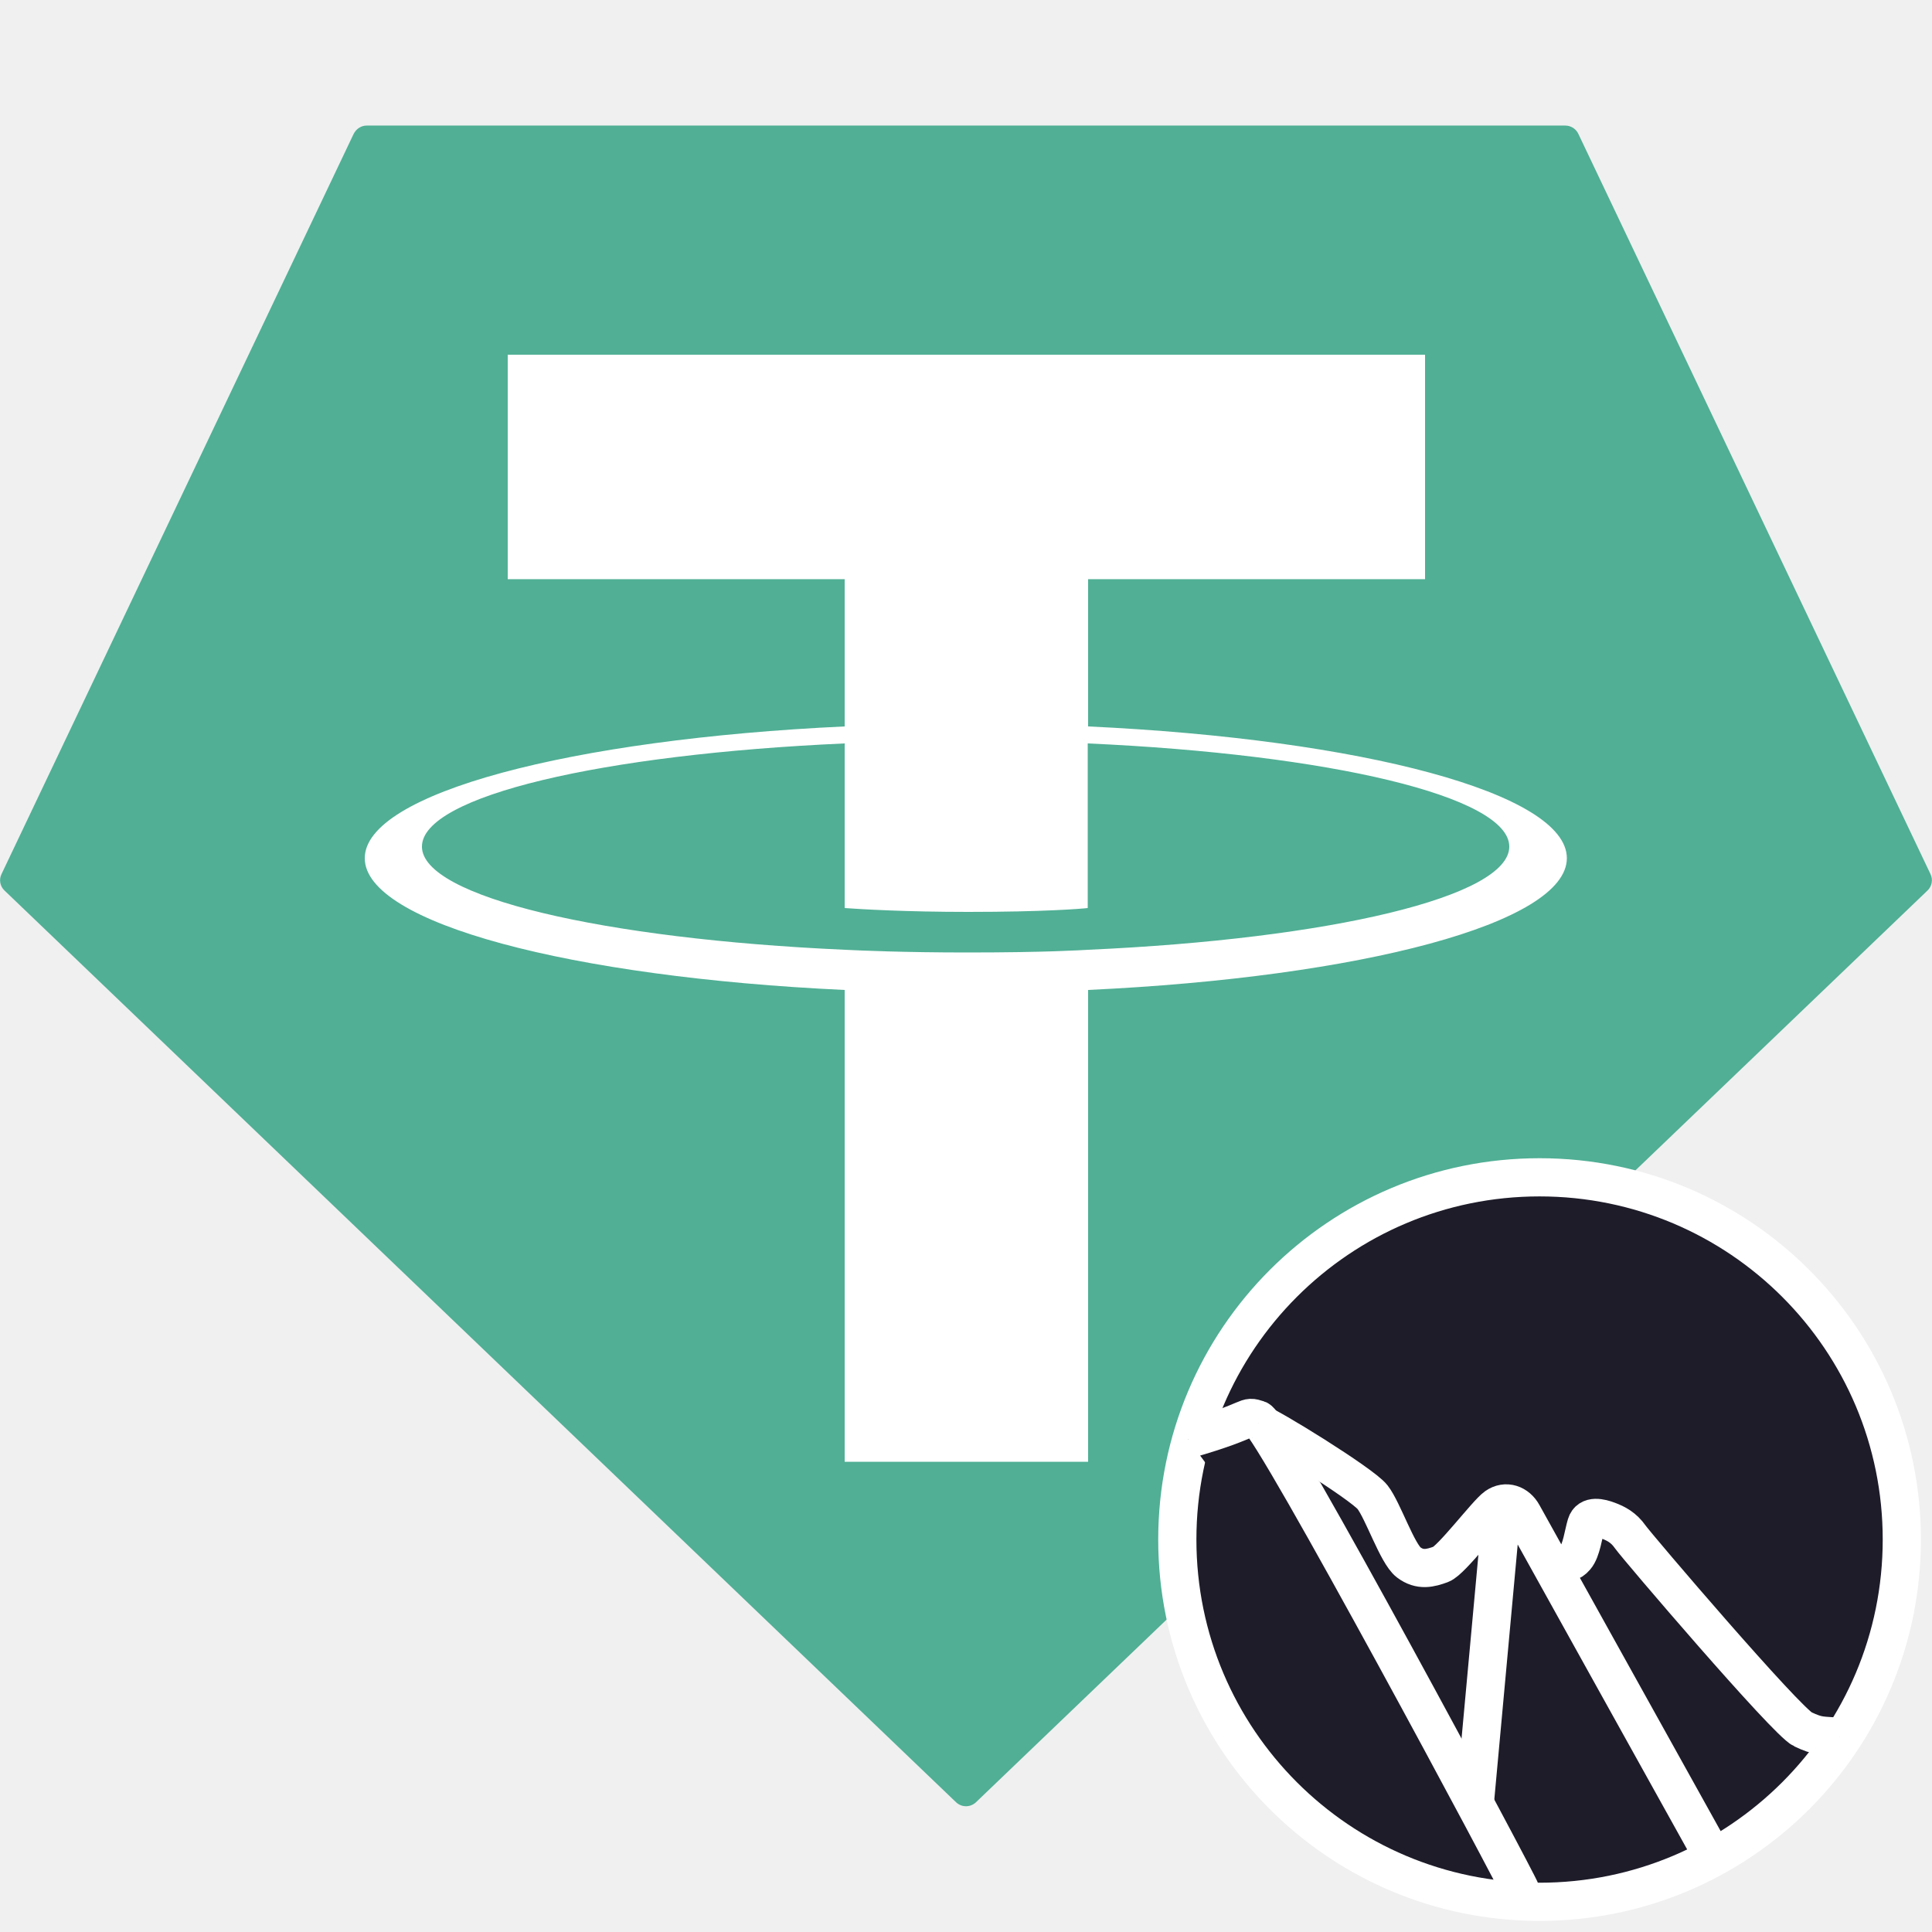
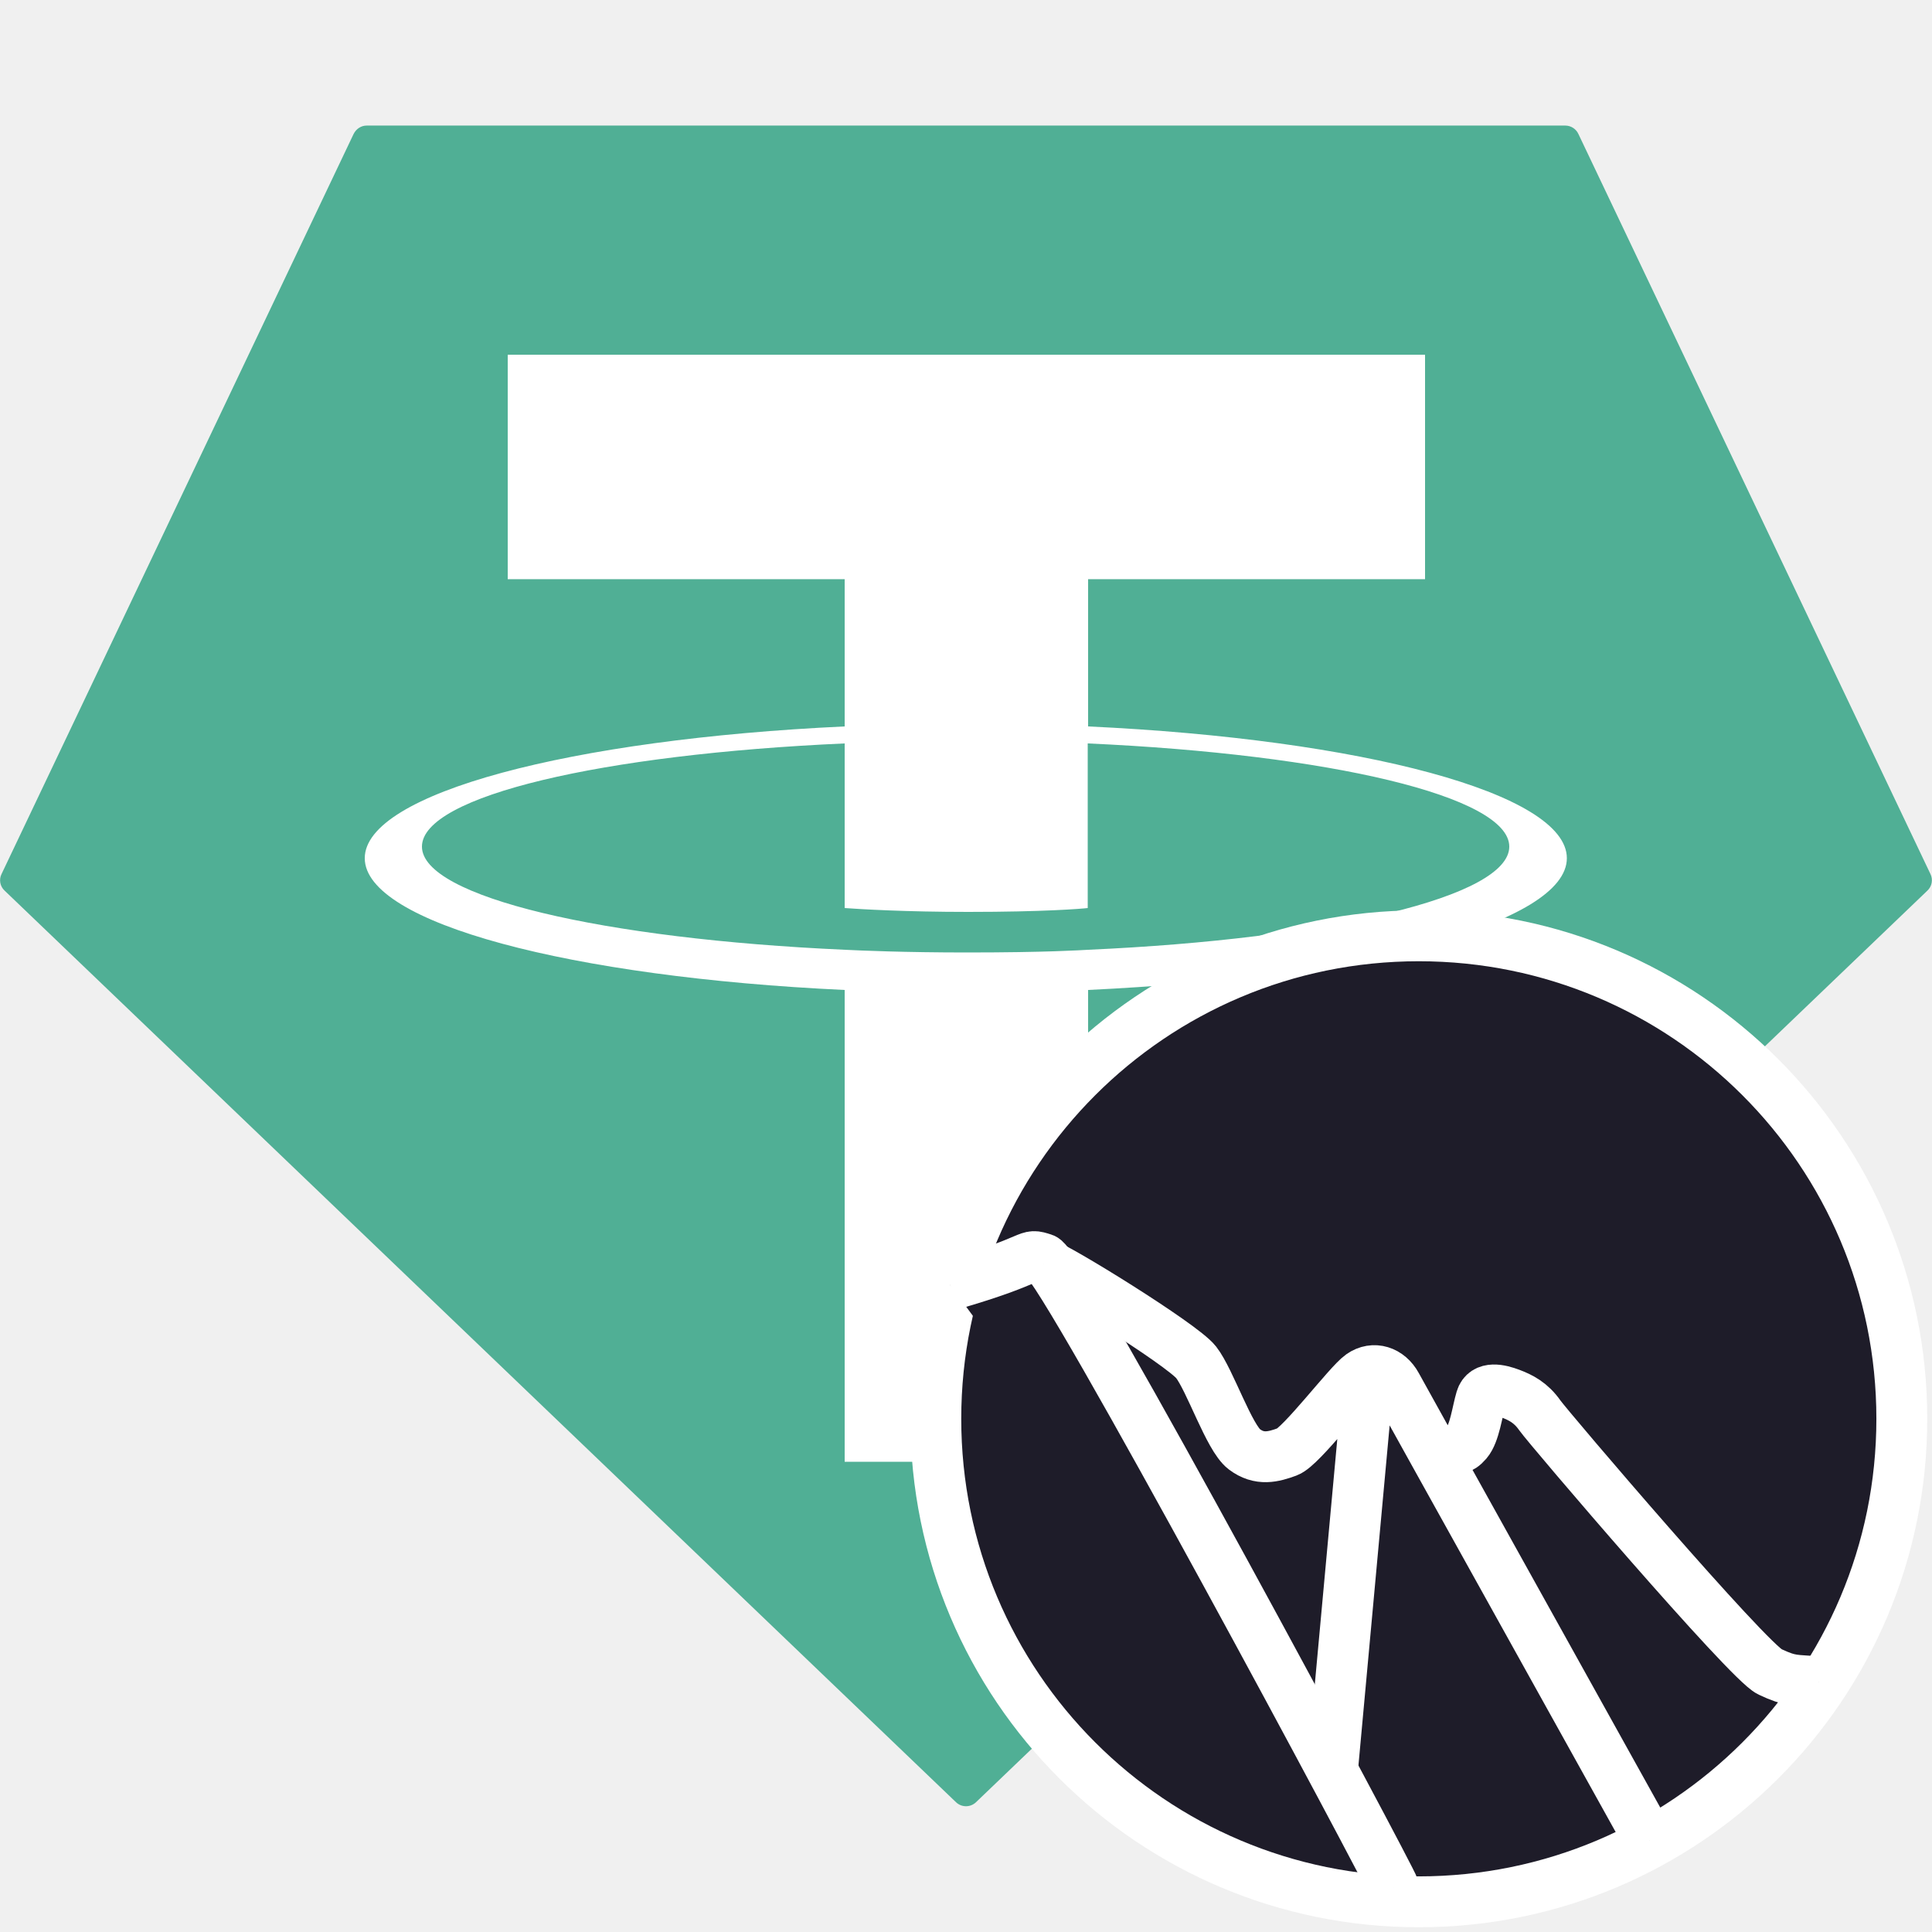
<svg xmlns="http://www.w3.org/2000/svg" viewBox="0 0 128 128">
  <path fill="#50AF95" d="M23.424 8.883.102 57.907a.934.934 0 0 0 .205 1.101l63.027 60.39a.957.957 0 0 0 1.332 0l63.027-60.39a.94.94 0 0 0 .205-1.1L104.576 8.882a.96.96 0 0 0-.87-.563H24.294c-.358 0-.69.205-.87.563" />
  <path fill="#fff" d="M72.09 62.925c-.461.025-2.79.179-8.013.179-4.147 0-7.091-.128-8.115-.18-16.026-.716-28.007-3.506-28.007-6.834 0-3.354 11.955-6.119 28.007-6.836V60.16c1.05.077 4.044.256 8.192.256 4.966 0 7.475-.205 7.91-.256V49.254c16 .717 27.93 3.508 27.93 6.836S88.09 62.208 72.09 62.925m0-14.797v-9.754h22.323V23.501H33.638v14.873h22.324v9.754c-18.15.845-31.796 4.429-31.796 8.73 0 4.3 13.645 7.884 31.796 8.73v31.257H72.09V65.587c18.099-.845 31.718-4.429 31.718-8.73 0-4.3-13.594-7.884-31.718-8.729" />
  <svg fill="none" viewBox="0 0 128 128">
-     <path fill="#1e1c29" stroke="#fff" stroke-width="2.53" d="M78 101.999C78 88.739 88.74 78 101.999 78 115.259 78 126 88.74 126 101.999c0 13.26-10.741 24.001-24.001 24.001S78 115.259 78 101.999Z" />
-     <path fill="#1e1c29" d="M78.715 95.352c4.515-1.302 3.688-1.61 4.642-1.302.954.31 17.288 30.796 17.39 31.233" />
-     <path stroke="#fff" stroke-width="2.53" d="M78.715 95.352c4.515-1.302 3.688-1.61 4.642-1.302.954.31 17.288 30.796 17.39 31.233" />
-     <path fill="#1e1c29" d="M83.373 94.298c.562.114 6.867 4.002 7.561 4.892.695.891 1.638 3.749 2.394 4.321s1.45.381 2.143.127 3.025-3.367 3.656-3.812c.63-.445 1.386-.19 1.764.509.377.698 12.105 21.771 12.571 22.619m-13.97-22.924-1.791 19.521Zm3.761 3.824c.698-.507.762-.254 1.142-.696.381-.445.508-1.521.699-2.155.191-.635.952-.446 1.459-.255s1.016.445 1.46 1.08c.445.632 10.344 12.231 11.424 12.74 1.077.505 1.208.394 2.443.505" />
-     <path stroke="#fff" stroke-width="2.53" d="M83.373 94.298c.562.114 6.867 4.002 7.561 4.892.695.891 1.638 3.749 2.394 4.321s1.45.381 2.143.127 3.025-3.367 3.656-3.812c.63-.445 1.386-.19 1.764.509.377.698 12.105 21.771 12.571 22.619m-13.97-22.924-1.791 19.521m5.552-15.697c.698-.507.762-.254 1.142-.696.381-.445.508-1.521.699-2.155.191-.635.952-.446 1.459-.255s1.016.445 1.46 1.08c.445.632 10.344 12.231 11.424 12.74 1.077.505 1.208.394 2.443.505" />
+     <path fill="#1E1C29" stroke="#fff" stroke-width="3.37" d="M62 93.999C62 76.319 76.32 62 93.999 62 111.679 62 126 76.32 126 93.999 126 111.679 111.679 126 93.999 126S62 111.679 62 93.999Z" />
+     <path fill="#1E1C29" d="M62.953 85.136c6.02-1.736 4.918-2.147 6.19-1.736 1.272.413 23.05 41.061 23.186 41.644" />
+     <path stroke="#fff" stroke-width="3.37" d="M62.953 85.136c6.02-1.736 4.918-2.147 6.19-1.736 1.272.413 23.05 41.061 23.186 41.644" />
+     <path fill="#1E1C29" d="M69.164 83.73c.75.153 9.156 5.337 10.081 6.523.927 1.188 2.184 4.999 3.192 5.762s1.934.508 2.858.169 4.033-4.49 4.874-5.083 1.848-.253 2.352.679c.503.93 16.14 29.028 16.762 30.159M95.671 96.472c.93-.676 1.016-.339 1.522-.928.508-.593.678-2.028.932-2.873.255-.847 1.27-.595 1.946-.34s1.354.593 1.946 1.44c.594.842 13.792 16.308 15.232 16.986 1.436.674 1.611.526 3.258.674" />
+     <path stroke="#fff" stroke-width="3.37" d="M69.164 83.73c.75.153 9.156 5.337 10.081 6.523.927 1.188 2.184 4.999 3.192 5.762s1.934.508 2.858.169 4.033-4.49 4.874-5.083 1.848-.253 2.352.679c.503.93 16.14 29.028 16.762 30.159M90.656 91.373l-2.388 26.028m7.403-20.929c.93-.676 1.016-.339 1.522-.928.508-.593.678-2.028.932-2.873.255-.847 1.27-.595 1.946-.34s1.354.593 1.946 1.44c.594.842 13.792 16.308 15.232 16.986 1.436.674 1.611.526 3.258.674" />
  </svg>
</svg>
